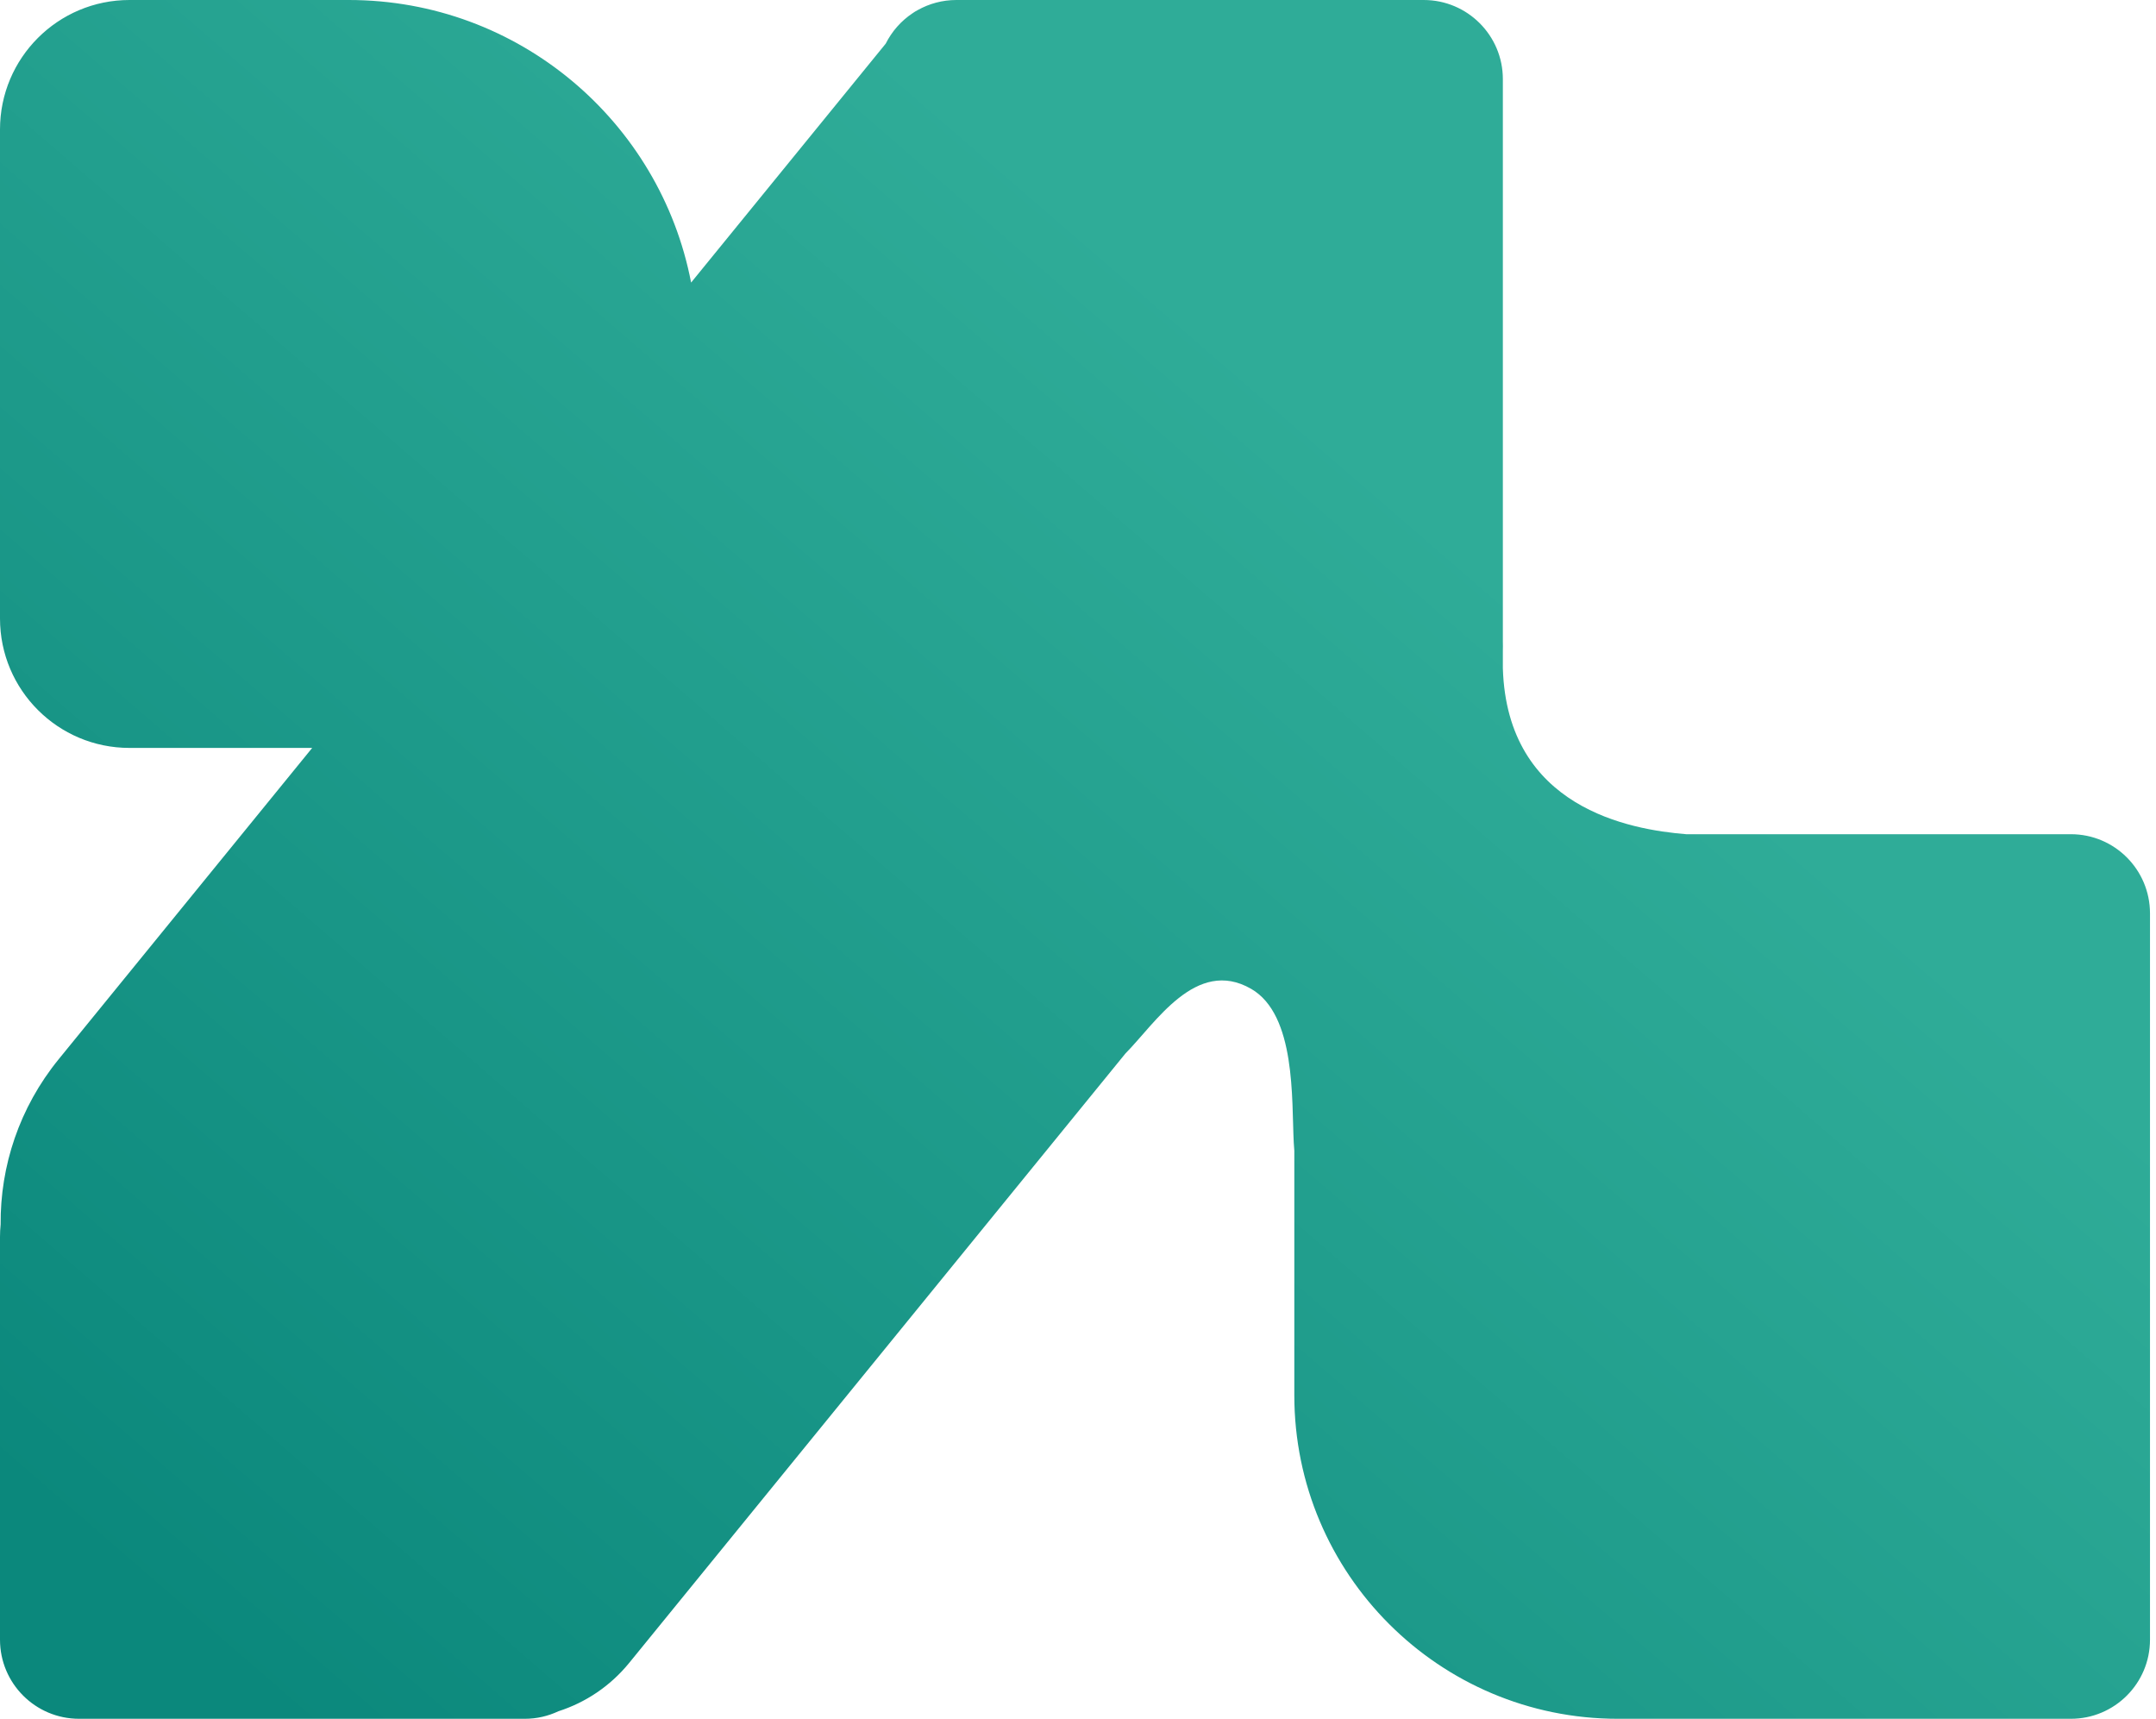
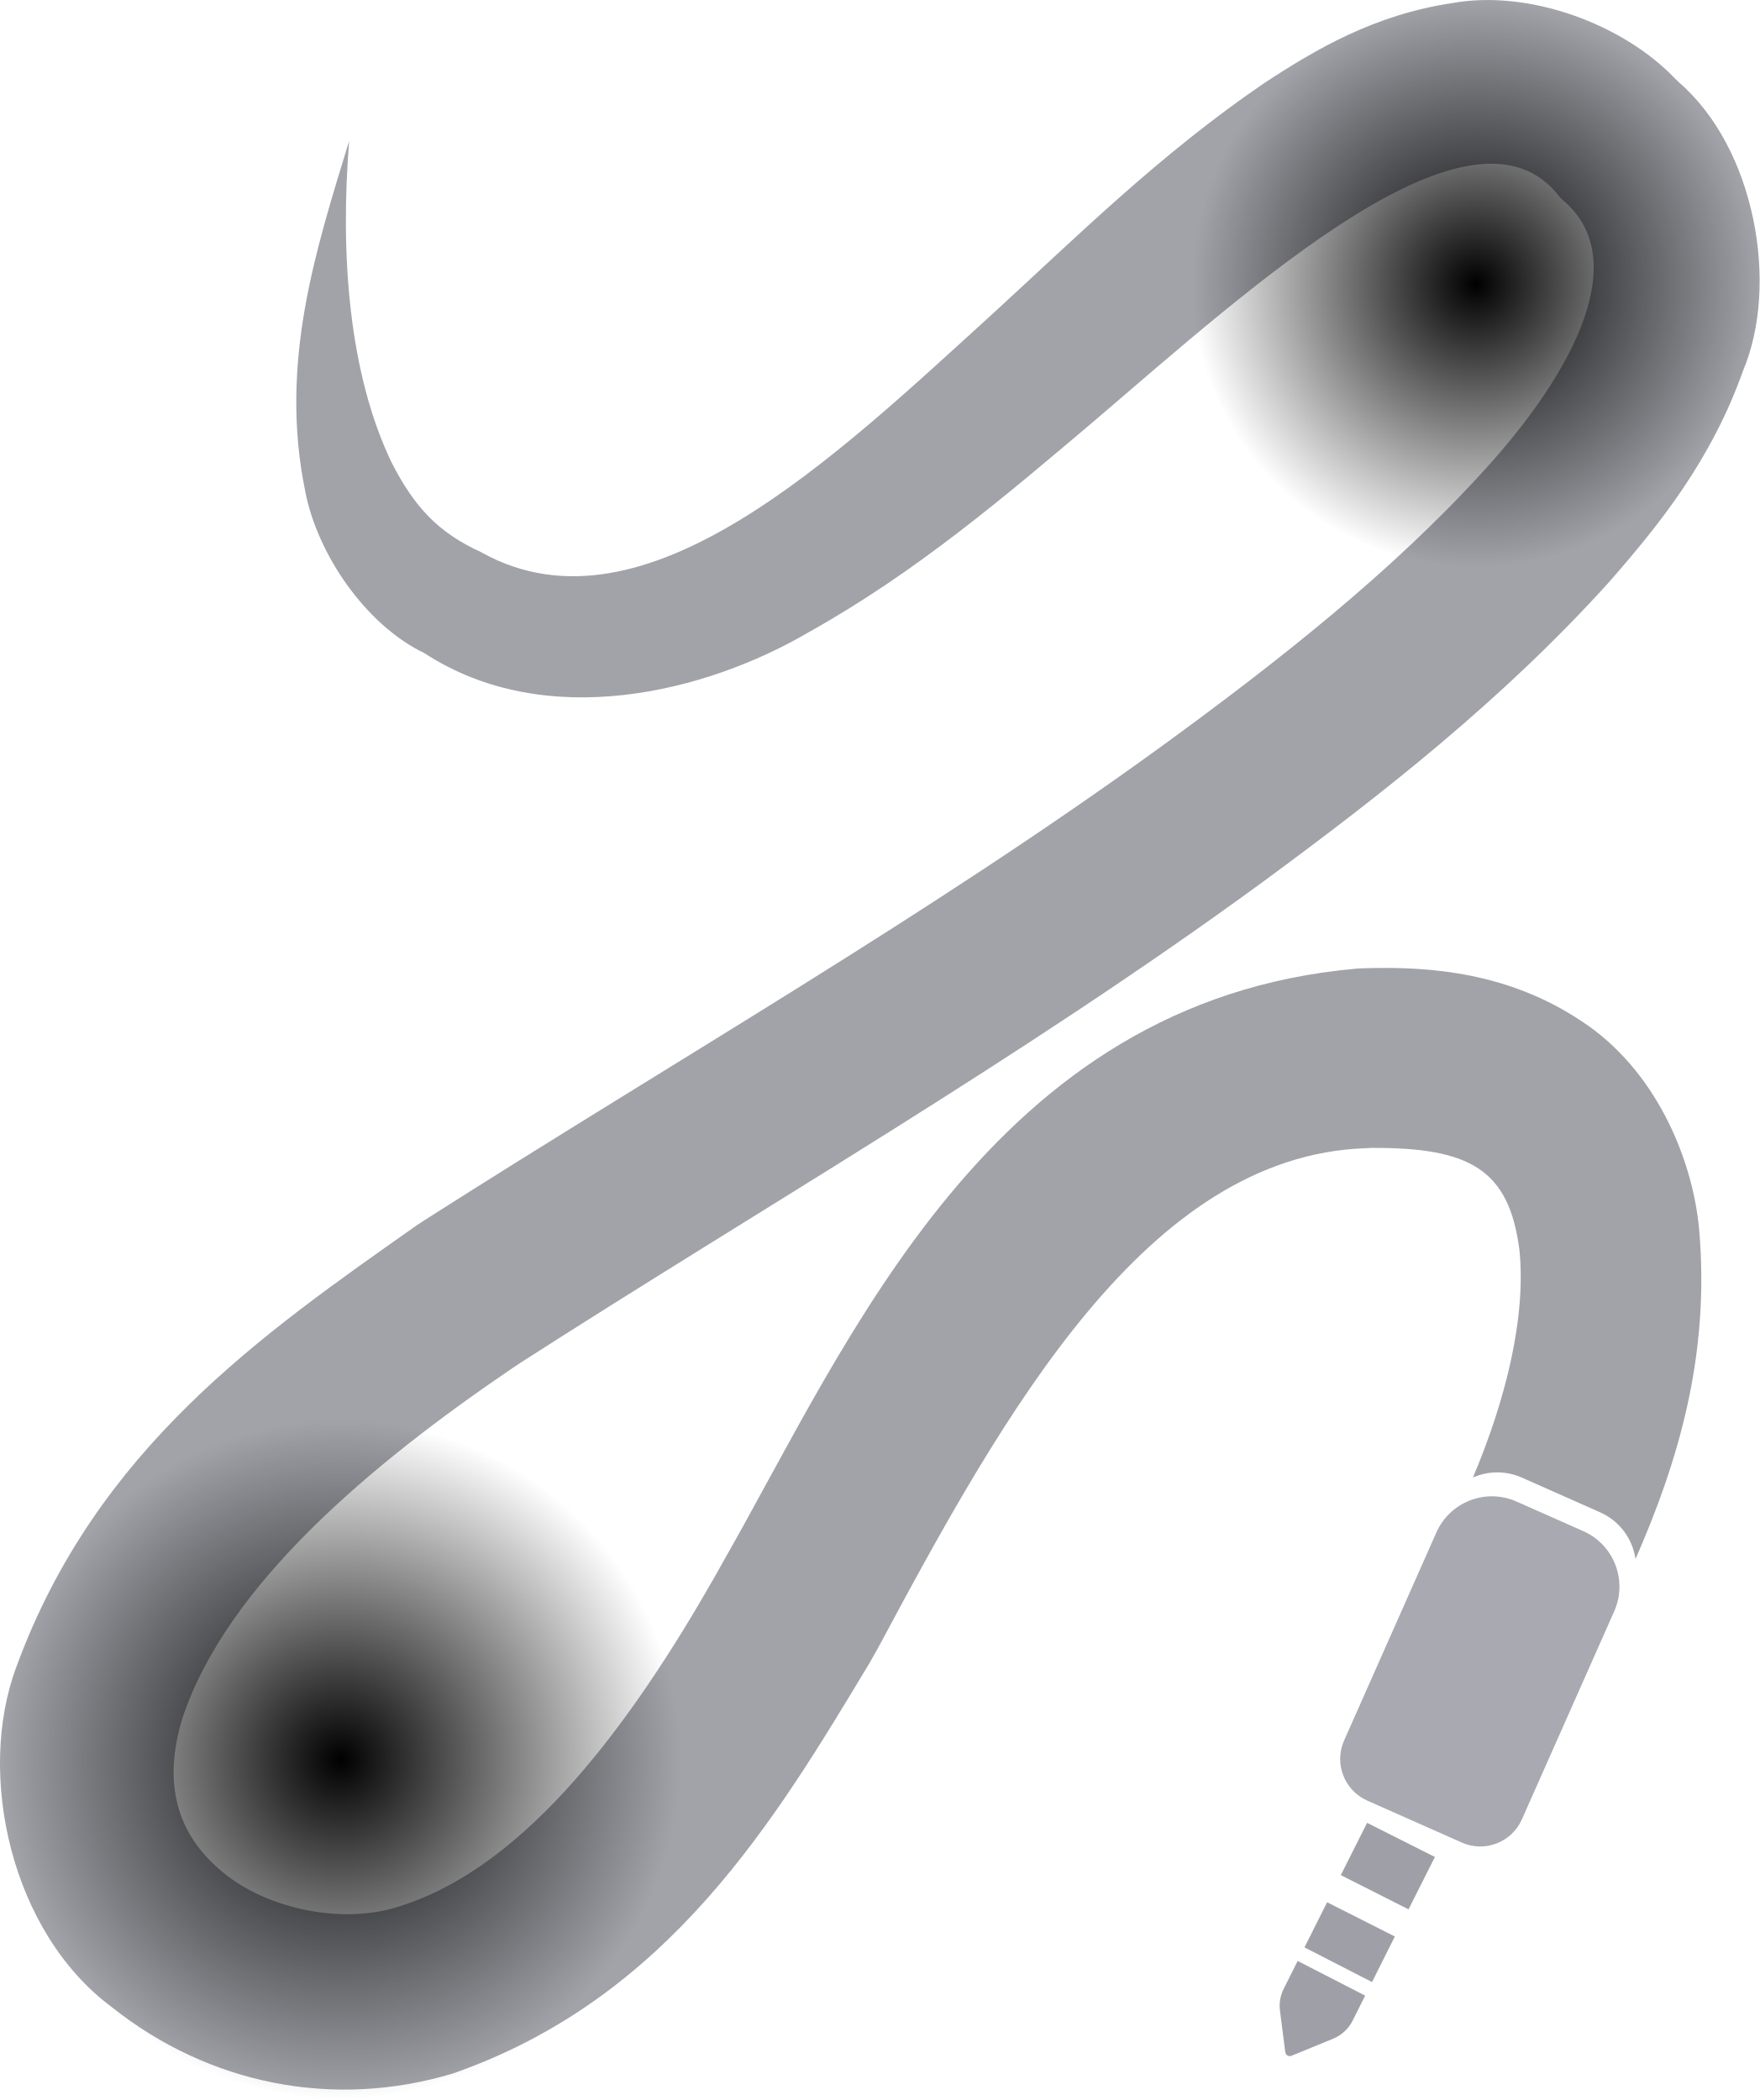
- <svg xmlns="http://www.w3.org/2000/svg" width="69" height="55" viewBox="0 0 69 55" fill="none">
-   <path d="M11.161 0C16.6 1.75687e-05 21.128 3.892 22.118 9.042L28.346 1.397C28.544 1.002 28.842 0.665 29.208 0.422C29.261 0.385 29.315 0.351 29.372 0.322C29.737 0.118 30.158 5.07676e-05 30.606 0H45.565C46.962 0 48.097 1.133 48.097 2.531V20.532C48.099 20.625 48.1 20.723 48.097 20.826V21.388C48.236 25.854 52.159 26.547 53.965 26.694H66.276C67.674 26.694 68.807 27.828 68.808 29.226V52.469C68.808 53.867 67.674 55 66.276 55H51.778C46.059 55 41.423 50.364 41.423 44.645V36.82L41.405 36.563C41.334 35.185 41.48 32.473 40.042 31.643C38.277 30.624 36.968 32.755 36.019 33.71L20.136 53.212C19.523 53.964 18.73 54.483 17.871 54.759C17.545 54.912 17.183 55 16.799 55H2.531C1.133 55 7.05401e-05 53.867 0 52.469V39.582C0 39.447 0.007 39.313 0.02 39.181C0.006 37.321 0.614 35.446 1.88 33.892L9.991 23.933H4.143C1.855 23.933 0 22.079 0 19.791V4.143C0 1.855 1.855 0 4.143 0H11.161Z" fill="url(#paint0_linear_189_28)" />
+ <svg xmlns="http://www.w3.org/2000/svg" width="31" height="37" viewBox="0 0 31 37" fill="none">
+   <path d="M25.573 0.056C26.947 -0.196 28.604 0.436 29.505 1.38C29.529 1.403 29.555 1.428 29.579 1.452C30.919 2.61 31.349 5.016 30.707 6.532C30.151 8.098 29.248 9.229 28.327 10.278C26.454 12.344 24.359 13.986 22.23 15.551C17.979 18.658 13.405 21.288 9.152 24.022C9.112 24.049 9.072 24.076 9.034 24.101C6.527 25.802 3.991 27.928 3.214 30.273C2.865 31.414 3.108 32.316 3.923 32.985C4.726 33.653 6.068 33.911 7.039 33.587C9.297 32.883 11.143 30.32 12.597 27.772C12.643 27.69 12.691 27.604 12.739 27.517C14.964 23.627 17.442 17.632 23.903 17.066C23.951 17.064 23.999 17.061 24.046 17.059C25.209 17.024 26.581 17.138 27.859 17.99C29.164 18.841 29.819 20.408 29.934 21.662C30.126 23.871 29.572 25.735 28.813 27.468C28.761 27.117 28.538 26.8 28.19 26.646L26.811 26.034C26.525 25.907 26.214 25.916 25.949 26.032C26.527 24.665 26.89 23.203 26.767 22.018C26.584 20.607 25.9 20.216 24.159 20.225C24.127 20.227 24.094 20.229 24.061 20.23C20.205 20.364 17.703 24.861 15.467 29.038C15.415 29.131 15.363 29.222 15.312 29.312C13.657 32.059 11.794 35.203 7.978 36.533C5.87 37.167 3.681 36.722 1.978 35.37C0.19 34.05 -0.422 31.256 0.29 29.365C1.7 25.518 4.624 23.503 7.347 21.585C7.389 21.556 7.434 21.528 7.478 21.499C11.944 18.652 16.357 16.131 20.477 13.139C22.521 11.651 24.517 10.076 26.13 8.305C27.76 6.522 28.764 4.535 27.517 3.513C27.505 3.5 27.492 3.487 27.48 3.474C25.962 1.475 22.102 5.005 19.264 7.428C17.726 8.728 16.157 10.072 14.251 11.137C12.451 12.194 9.629 12.908 7.48 11.51C7.48 11.509 7.478 11.509 7.477 11.508C6.427 11.003 5.588 9.746 5.379 8.665C4.911 6.391 5.566 4.401 6.151 2.482C5.991 4.475 6.142 6.573 6.899 8.149C7.298 8.931 7.721 9.385 8.473 9.727C8.481 9.732 8.491 9.738 8.501 9.743C11.364 11.317 14.742 8.024 17.536 5.484C19.001 4.14 20.448 2.709 22.262 1.471C23.178 0.868 24.209 0.263 25.573 0.056Z" fill="#A1A3A9" />
+   <path d="M25.305 27C25.545 26.46 26.177 26.216 26.717 26.456L27.894 26.978C28.434 27.217 28.677 27.849 28.438 28.389L26.811 32.056C26.631 32.461 26.157 32.644 25.753 32.464L24.087 31.725C23.682 31.545 23.499 31.071 23.679 30.666L25.305 27Z" fill="#A8A9B1" />
+   <path d="M24.05 35.161L23.83 35.601C23.758 35.745 23.636 35.857 23.488 35.919L22.753 36.221C22.705 36.241 22.65 36.21 22.643 36.158L22.549 35.425C22.532 35.294 22.555 35.16 22.615 35.041L22.861 34.55L24.05 35.161ZM24.573 34.119L24.171 34.922L22.981 34.311L23.38 33.516L24.573 34.119ZM25.279 32.718L24.814 33.641L23.621 33.038L24.084 32.117L25.279 32.718Z" fill="#9FA0A7" />
+   <circle cx="26" cy="5" r="5" fill="url(#paint0_radial_43_319)" />
+   <circle cx="6" cy="31" r="6" fill="url(#paint1_radial_43_319)" />
  <defs>
-     <linearGradient id="paint0_linear_189_28" x1="39.812" y1="11.276" x2="4.948" y2="51.548" gradientUnits="userSpaceOnUse">
-       <stop stop-color="#2FAC98" />
-       <stop offset="1" stop-color="#0B887C" />
-     </linearGradient>
+     <radialGradient id="paint0_radial_43_319" cx="0" cy="0" r="1" gradientUnits="userSpaceOnUse" gradientTransform="translate(26 5) rotate(90) scale(5)">
+       <stop />
+       <stop offset="1" stop-opacity="0" />
+     </radialGradient>
+     <radialGradient id="paint1_radial_43_319" cx="0" cy="0" r="1" gradientUnits="userSpaceOnUse" gradientTransform="translate(6 31) rotate(90) scale(6)">
+       <stop />
+       <stop offset="1" stop-opacity="0" />
+     </radialGradient>
  </defs>
</svg>
